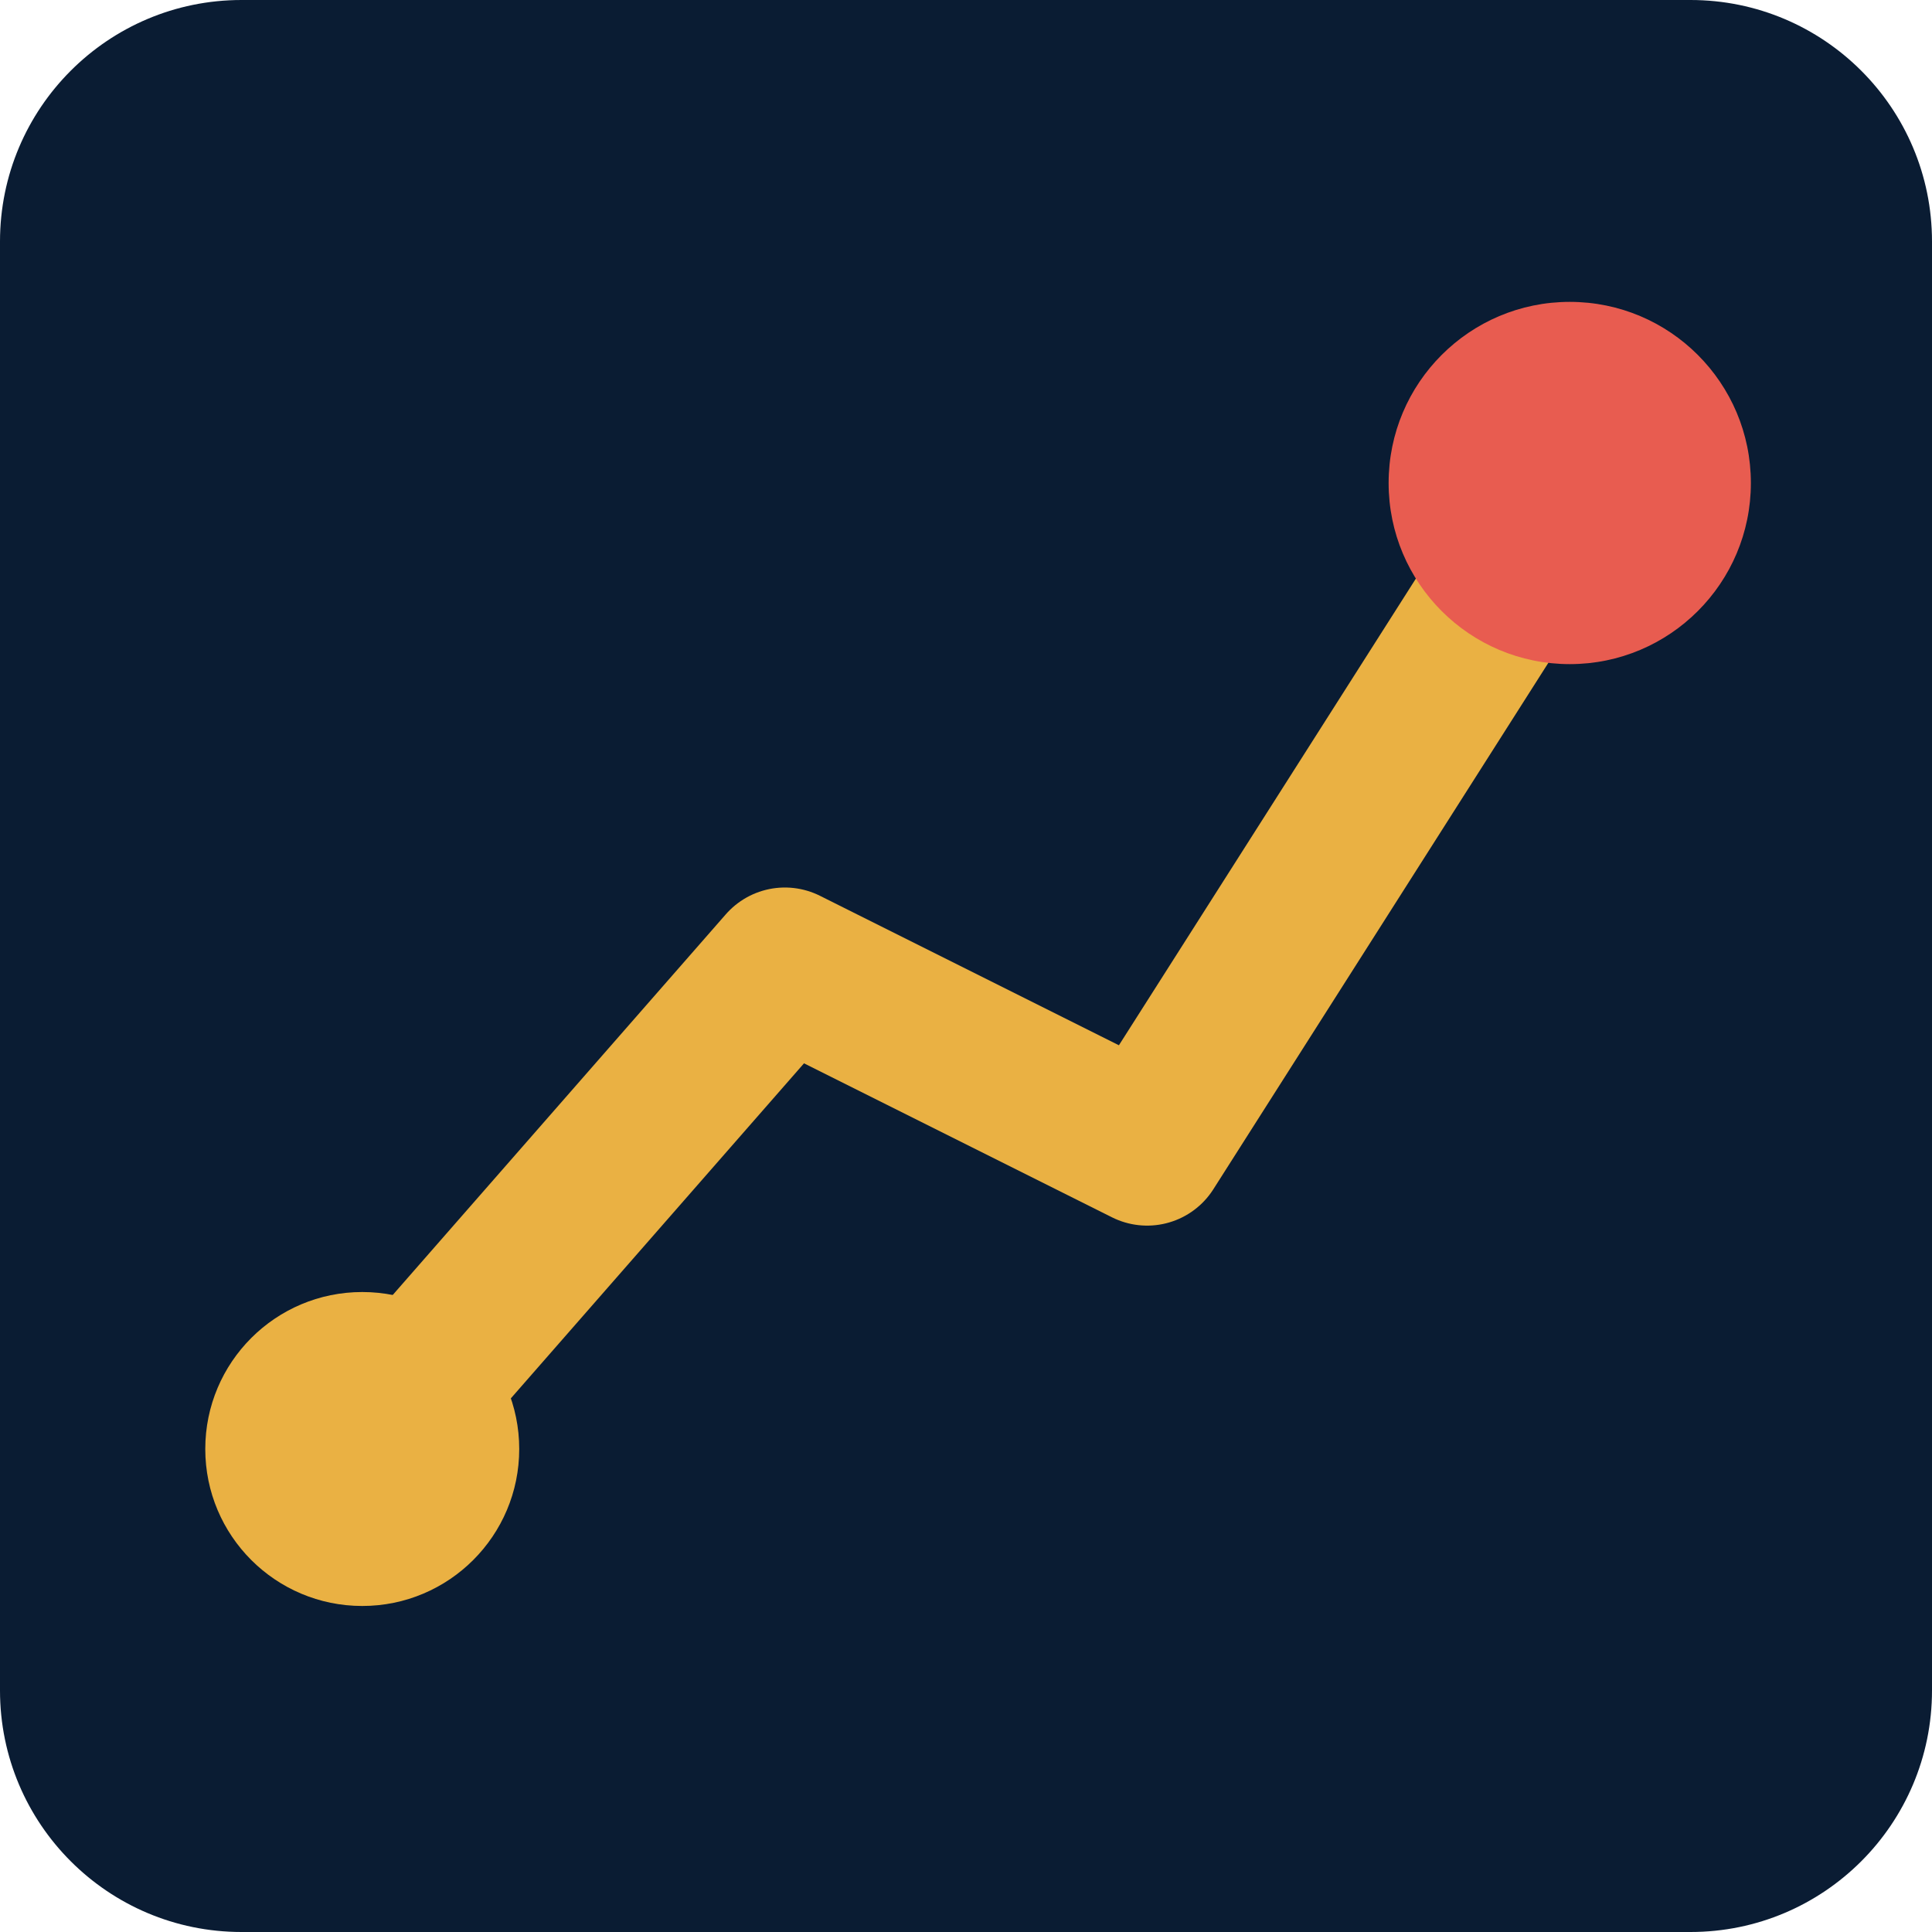
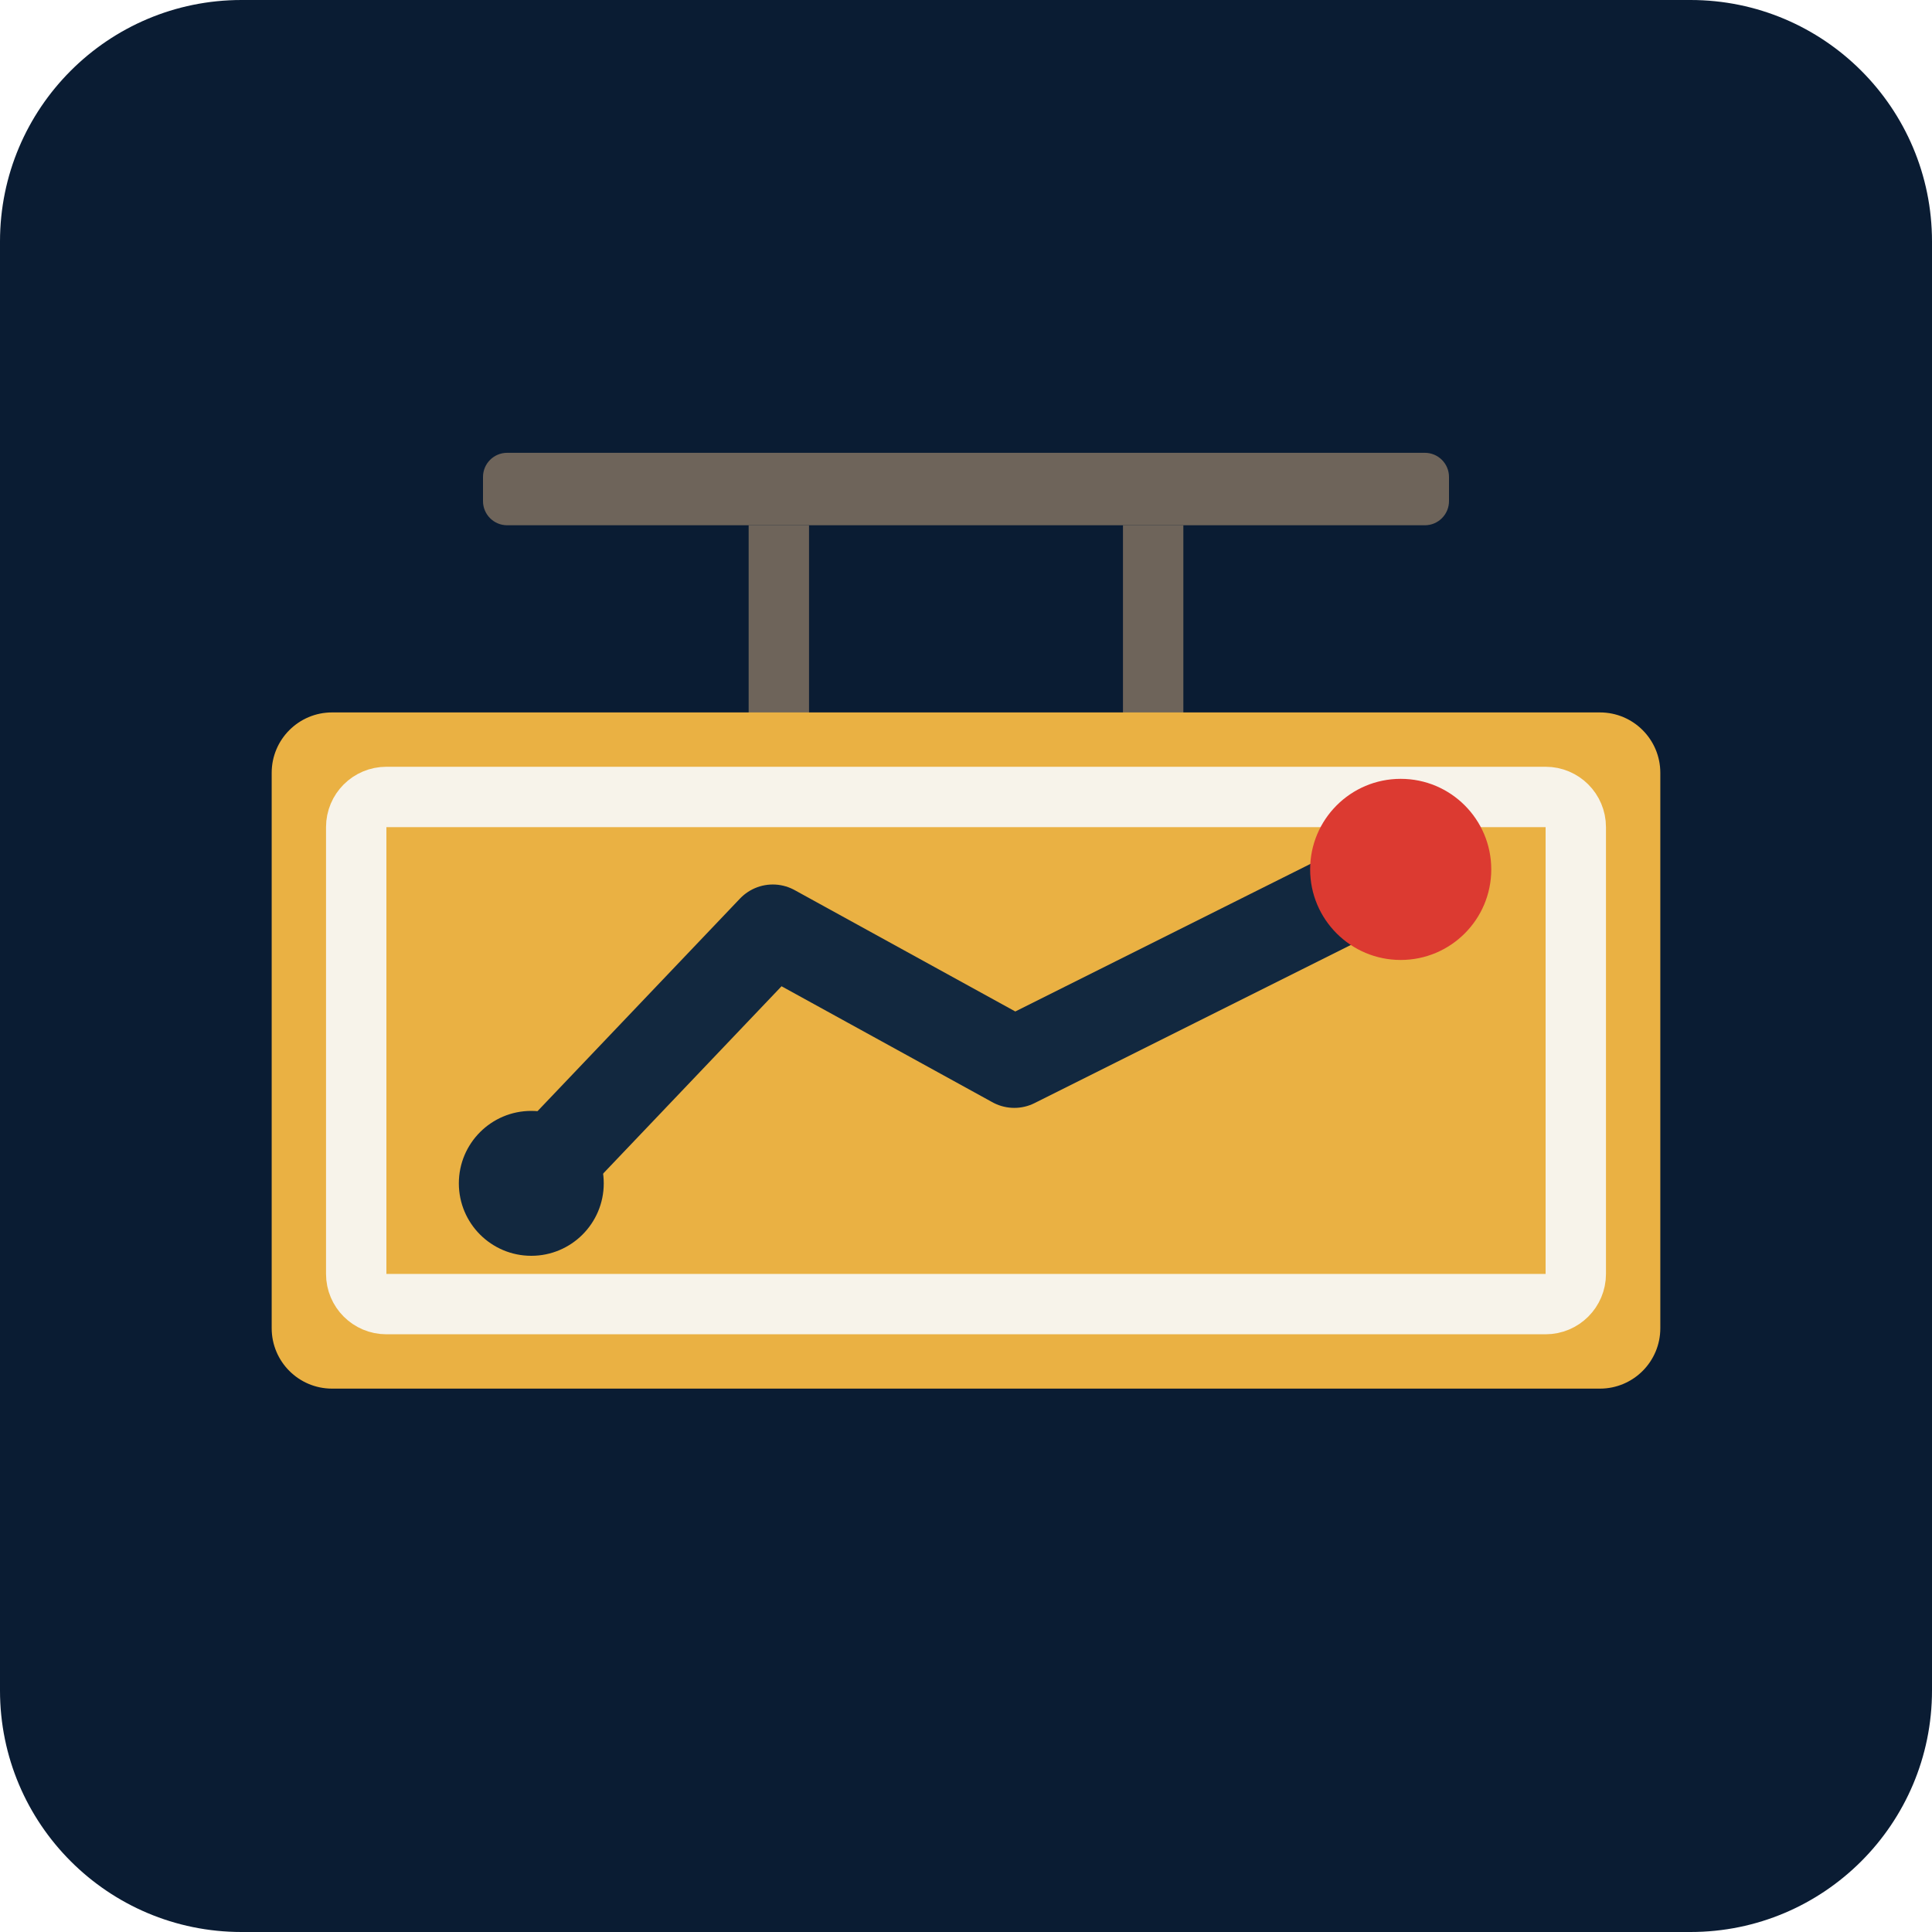
<svg xmlns="http://www.w3.org/2000/svg" viewBox="0 0 32 32">
  <rect width="32" height="32" rx="4" fill="#0A1C33" />
-   <path d="M6 24 L13 16 L19 19 L26 8" fill="none" stroke="#EAB143" stroke-width="2.6" stroke-linecap="round" stroke-linejoin="round" />
-   <circle cx="6" cy="24" r="2.6" fill="#EAB143" />
-   <circle cx="26" cy="8" r="3" fill="#E85C50" />
+   <rect x="8" y="7.5" width="16" height="1.2" rx="0.4" fill="#6E645A" />
+   <rect x="12.4" y="8.7" width="1" height="3.6" fill="#6E645A" />
+   <rect x="18.6" y="8.7" width="1" height="3.6" fill="#6E645A" />
+   <rect x="4.5" y="11.8" width="23" height="11.2" rx="1" fill="#EAB143" />
+   <rect x="5.9" y="13.2" width="20.2" height="8.4" rx="0.5" fill="none" stroke="#F7F3EA" stroke-width="1" />
+   <path d="M8.8 19.6 L12.8 15.4 L16.8 17.6 L23.2 14.4" fill="none" stroke="#12283F" stroke-width="1.5" stroke-linecap="round" stroke-linejoin="round" />
+   <circle cx="8.8" cy="19.6" r="1.2" fill="#12283F" />
+   <circle cx="23.2" cy="14.4" r="1.5" fill="#DC3A31" />
</svg>
